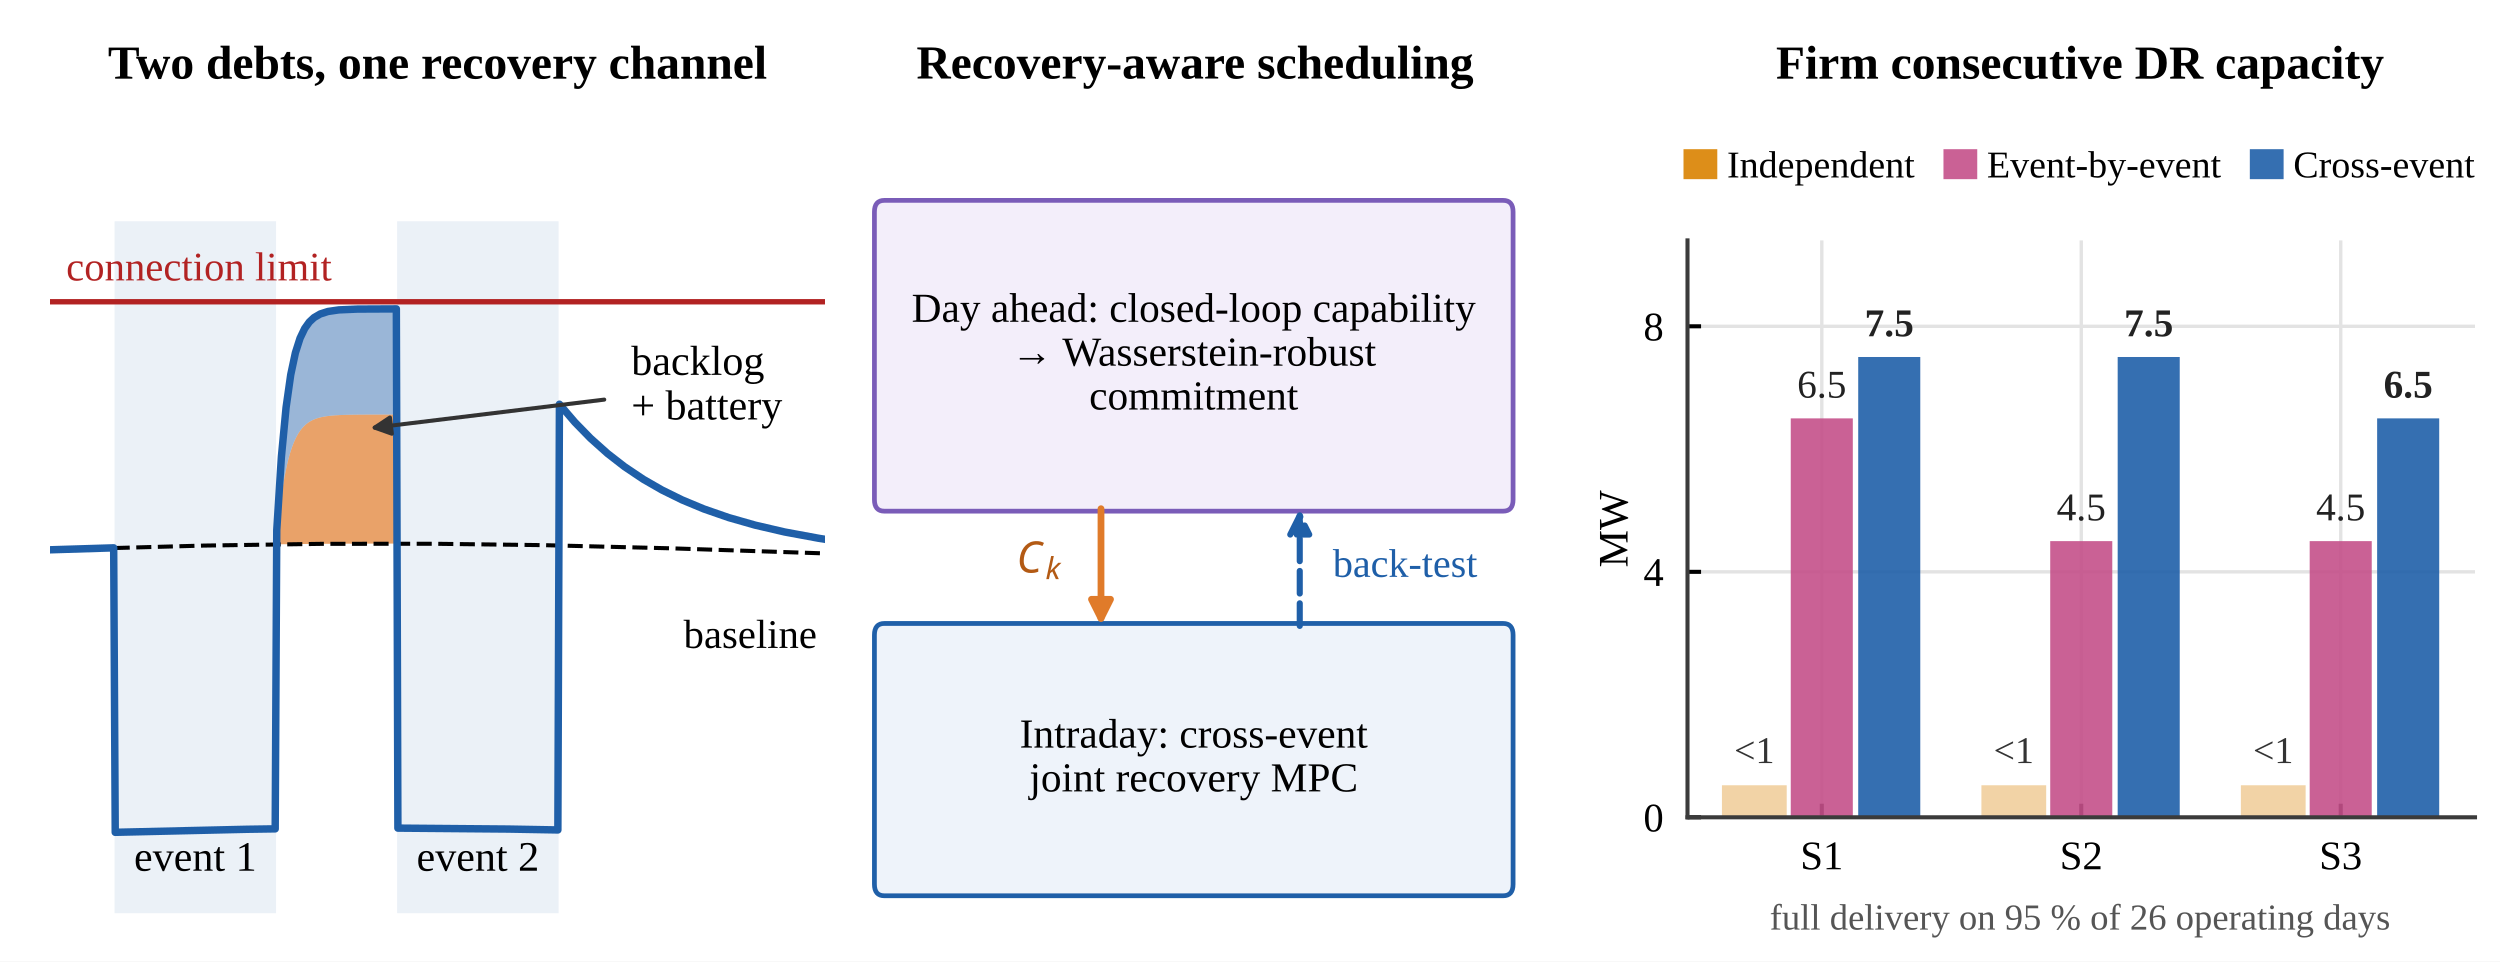
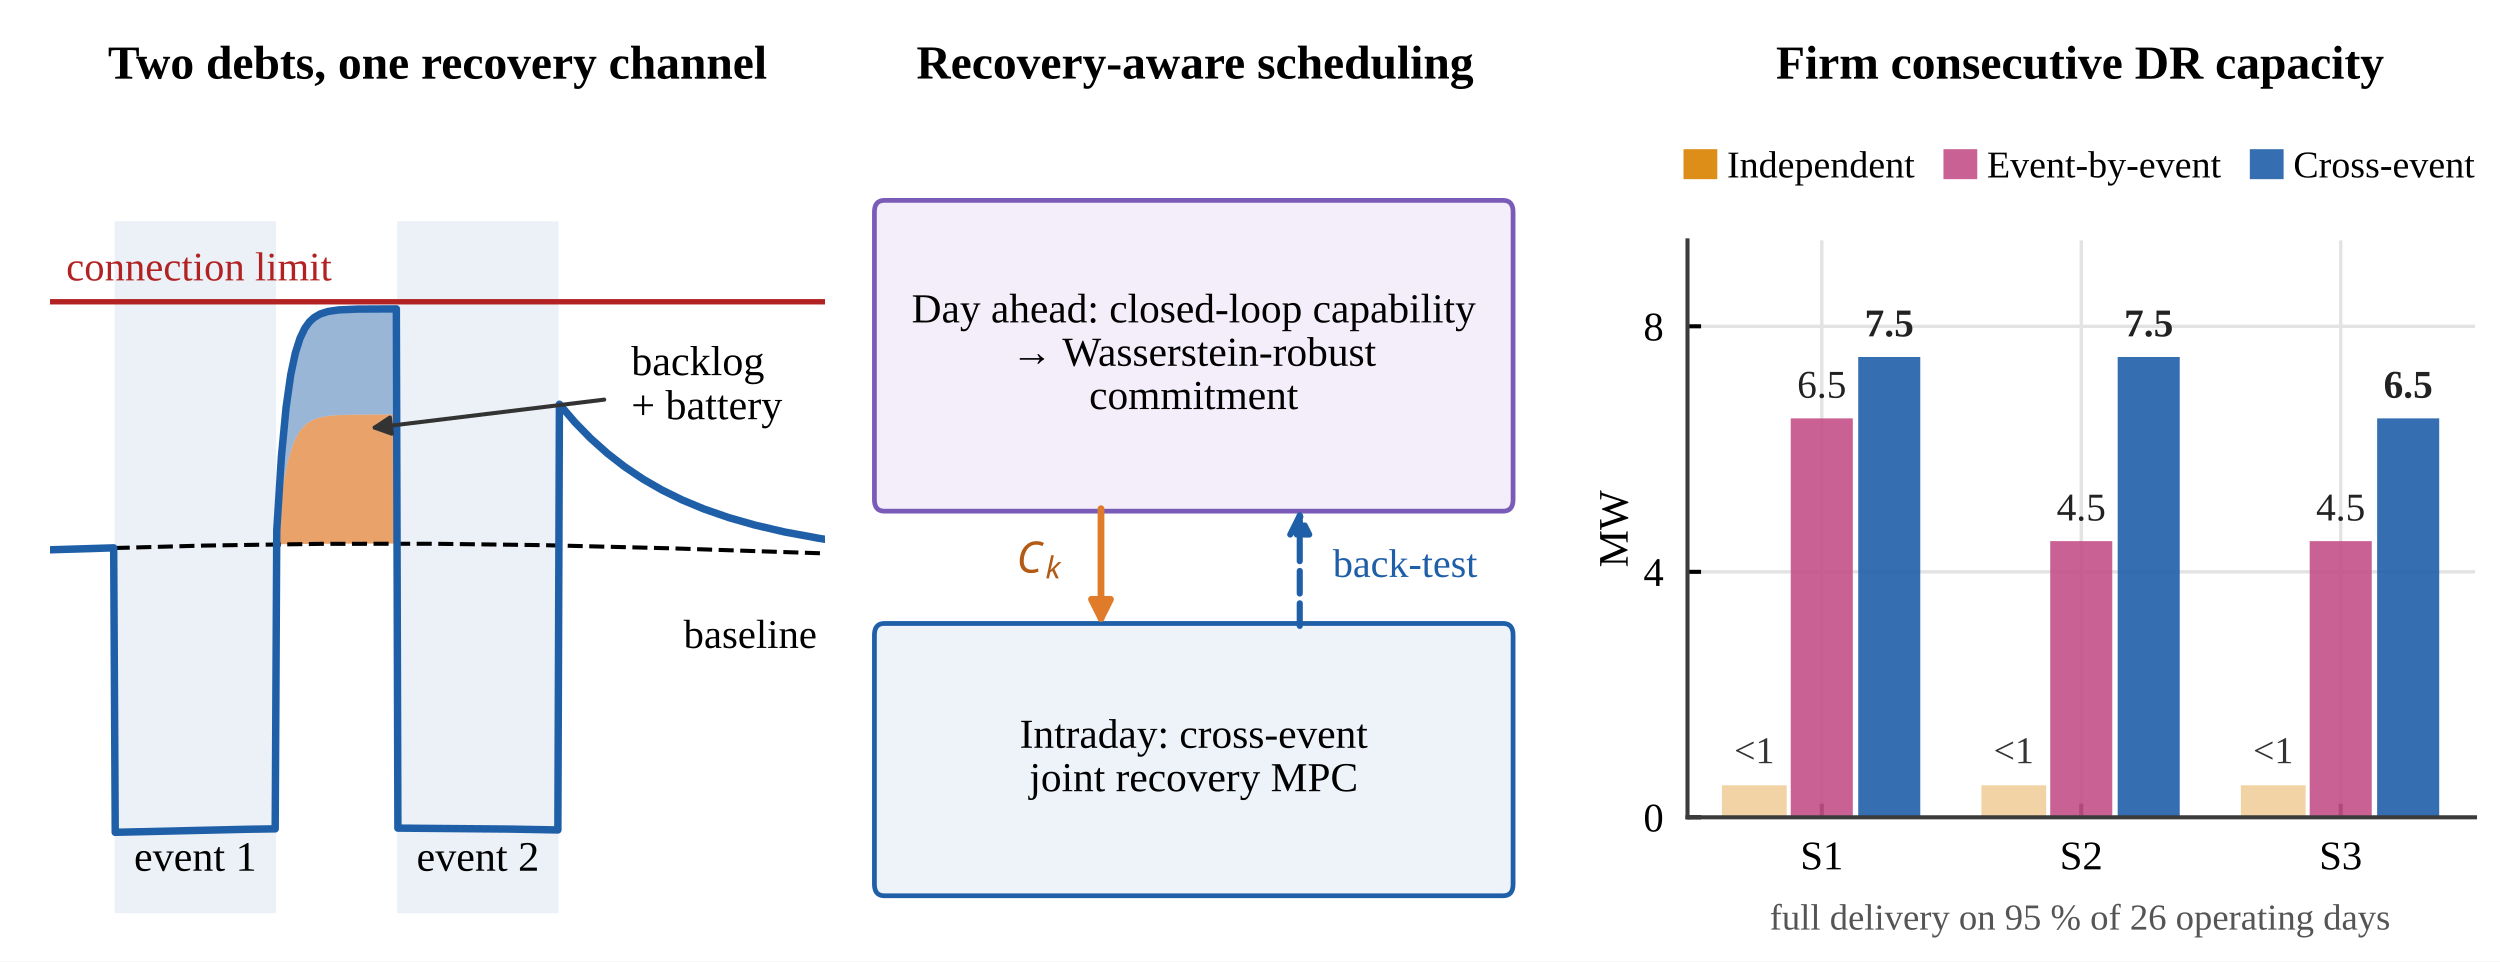
<svg xmlns="http://www.w3.org/2000/svg" xmlns:xlink="http://www.w3.org/1999/xlink" width="368.504pt" height="141.732pt" viewBox="0 0 368.504 141.732" version="1.1">
  <defs>
    <style type="text/css">*{stroke-linejoin: round; stroke-linecap: butt}</style>
  </defs>
  <g id="figure_1">
    <g id="patch_1">
      <path d="M 0 141.732  L 368.504 141.732  L 368.504 0  L 0 0  z " style="fill: #ffffff" />
    </g>
    <g id="axes_1">
      <g id="patch_2">
-         <path d="M 16.89 134.646  L 40.689 134.646  L 40.689 32.598  L 16.89 32.598  z " clip-path="url(#pf36f53b0e9)" style="fill: #1f5fa8; opacity: 0.09" />
+         <path d="M 16.89 134.646  L 16.89 32.598  L 40.689 32.598  L 40.689 134.646  z " clip-path="url(#p6682712071)" style="fill: #1f5fa8; opacity: 0.09" />
      </g>
      <g id="patch_3">
-         <path d="M 58.538 134.646  L 82.338 134.646  L 82.338 32.598  L 58.538 32.598  z " clip-path="url(#pf36f53b0e9)" style="fill: #1f5fa8; opacity: 0.09" />
-       </g>
-       <g id="FillBetweenPolyCollection_1">
+         <path d="M 58.538 134.646  L 58.538 32.598  L 82.338 32.598  L 82.338 134.646  z " clip-path="url(#p6682712071)" style="fill: #1f5fa8; opacity: 0.09" />
+       </g>
+       <g id="PolyCollection_1">
        <defs>
-           <path id="m7ca946baec" d="M 40.794 -62.642  L 40.794 -61.499  L 41.023 -61.502  L 41.252 -61.505  L 41.481 -61.508  L 41.71 -61.511  L 41.939 -61.514  L 42.167 -61.516  L 42.396 -61.519  L 42.625 -61.522  L 42.854 -61.525  L 43.083 -61.527  L 43.312 -61.53  L 43.541 -61.532  L 43.77 -61.535  L 43.999 -61.537  L 44.228 -61.54  L 44.457 -61.542  L 44.686 -61.544  L 44.915 -61.547  L 45.144 -61.549  L 45.373 -61.551  L 45.601 -61.553  L 45.83 -61.555  L 46.059 -61.557  L 46.288 -61.559  L 46.517 -61.561  L 46.746 -61.563  L 46.975 -61.565  L 47.204 -61.567  L 47.433 -61.569  L 47.662 -61.571  L 47.891 -61.572  L 48.12 -61.574  L 48.349 -61.576  L 48.578 -61.577  L 48.806 -61.579  L 49.035 -61.58  L 49.264 -61.582  L 49.493 -61.583  L 49.722 -61.585  L 49.951 -61.586  L 50.18 -61.587  L 50.409 -61.588  L 50.638 -61.59  L 50.867 -61.591  L 51.096 -61.592  L 51.325 -61.593  L 51.554 -61.594  L 51.783 -61.595  L 52.011 -61.596  L 52.24 -61.597  L 52.469 -61.598  L 52.698 -61.598  L 52.927 -61.599  L 53.156 -61.6  L 53.385 -61.6  L 53.614 -61.601  L 53.843 -61.602  L 54.072 -61.602  L 54.301 -61.603  L 54.53 -61.603  L 54.759 -61.603  L 54.988 -61.604  L 55.217 -61.604  L 55.445 -61.604  L 55.674 -61.605  L 55.903 -61.605  L 56.132 -61.605  L 56.361 -61.605  L 56.59 -61.605  L 56.819 -61.605  L 57.048 -61.605  L 57.277 -61.605  L 57.506 -61.605  L 57.735 -61.604  L 57.964 -61.604  L 58.193 -61.604  L 58.422 -61.604  L 58.422 -80.633  L 58.422 -80.633  L 58.193 -80.633  L 57.964 -80.633  L 57.735 -80.633  L 57.506 -80.633  L 57.277 -80.633  L 57.048 -80.633  L 56.819 -80.633  L 56.59 -80.632  L 56.361 -80.632  L 56.132 -80.632  L 55.903 -80.631  L 55.674 -80.631  L 55.445 -80.631  L 55.217 -80.63  L 54.988 -80.629  L 54.759 -80.628  L 54.53 -80.628  L 54.301 -80.627  L 54.072 -80.625  L 53.843 -80.624  L 53.614 -80.623  L 53.385 -80.621  L 53.156 -80.619  L 52.927 -80.617  L 52.698 -80.615  L 52.469 -80.612  L 52.24 -80.609  L 52.011 -80.606  L 51.783 -80.602  L 51.554 -80.597  L 51.325 -80.592  L 51.096 -80.586  L 50.867 -80.58  L 50.638 -80.572  L 50.409 -80.564  L 50.18 -80.554  L 49.951 -80.544  L 49.722 -80.531  L 49.493 -80.517  L 49.264 -80.501  L 49.035 -80.483  L 48.806 -80.462  L 48.578 -80.438  L 48.349 -80.411  L 48.12 -80.379  L 47.891 -80.344  L 47.662 -80.303  L 47.433 -80.257  L 47.204 -80.204  L 46.975 -80.144  L 46.746 -80.075  L 46.517 -79.996  L 46.288 -79.906  L 46.059 -79.803  L 45.83 -79.686  L 45.601 -79.551  L 45.373 -79.398  L 45.144 -79.222  L 44.915 -79.021  L 44.686 -78.791  L 44.457 -78.528  L 44.228 -78.227  L 43.999 -77.883  L 43.77 -77.49  L 43.541 -77.039  L 43.312 -76.524  L 43.083 -75.935  L 42.854 -75.262  L 42.625 -74.491  L 42.396 -73.609  L 42.167 -72.599  L 41.939 -71.445  L 41.71 -70.124  L 41.481 -68.613  L 41.252 -66.884  L 41.023 -64.905  L 40.794 -62.642  z " />
+           <path id="m3635ae1f52" d="M 40.794 -62.642  L 40.794 -61.499  L 41.023 -61.502  L 41.252 -61.505  L 41.481 -61.508  L 41.71 -61.511  L 41.939 -61.514  L 42.167 -61.516  L 42.396 -61.519  L 42.625 -61.522  L 42.854 -61.525  L 43.083 -61.527  L 43.312 -61.53  L 43.541 -61.532  L 43.77 -61.535  L 43.999 -61.537  L 44.228 -61.54  L 44.457 -61.542  L 44.686 -61.544  L 44.915 -61.547  L 45.144 -61.549  L 45.373 -61.551  L 45.601 -61.553  L 45.83 -61.555  L 46.059 -61.557  L 46.288 -61.559  L 46.517 -61.561  L 46.746 -61.563  L 46.975 -61.565  L 47.204 -61.567  L 47.433 -61.569  L 47.662 -61.571  L 47.891 -61.572  L 48.12 -61.574  L 48.349 -61.576  L 48.578 -61.577  L 48.806 -61.579  L 49.035 -61.58  L 49.264 -61.582  L 49.493 -61.583  L 49.722 -61.585  L 49.951 -61.586  L 50.18 -61.587  L 50.409 -61.588  L 50.638 -61.59  L 50.867 -61.591  L 51.096 -61.592  L 51.325 -61.593  L 51.554 -61.594  L 51.783 -61.595  L 52.011 -61.596  L 52.24 -61.597  L 52.469 -61.598  L 52.698 -61.598  L 52.927 -61.599  L 53.156 -61.6  L 53.385 -61.6  L 53.614 -61.601  L 53.843 -61.602  L 54.072 -61.602  L 54.301 -61.603  L 54.53 -61.603  L 54.759 -61.603  L 54.988 -61.604  L 55.217 -61.604  L 55.445 -61.604  L 55.674 -61.605  L 55.903 -61.605  L 56.132 -61.605  L 56.361 -61.605  L 56.59 -61.605  L 56.819 -61.605  L 57.048 -61.605  L 57.277 -61.605  L 57.506 -61.605  L 57.735 -61.604  L 57.964 -61.604  L 58.193 -61.604  L 58.422 -61.604  L 58.422 -80.633  L 58.422 -80.633  L 58.193 -80.633  L 57.964 -80.633  L 57.735 -80.633  L 57.506 -80.633  L 57.277 -80.633  L 57.048 -80.633  L 56.819 -80.633  L 56.59 -80.632  L 56.361 -80.632  L 56.132 -80.632  L 55.903 -80.631  L 55.674 -80.631  L 55.445 -80.631  L 55.217 -80.63  L 54.988 -80.629  L 54.759 -80.628  L 54.53 -80.628  L 54.301 -80.627  L 54.072 -80.625  L 53.843 -80.624  L 53.614 -80.623  L 53.385 -80.621  L 53.156 -80.619  L 52.927 -80.617  L 52.698 -80.615  L 52.469 -80.612  L 52.24 -80.609  L 52.011 -80.606  L 51.783 -80.602  L 51.554 -80.597  L 51.325 -80.592  L 51.096 -80.586  L 50.867 -80.58  L 50.638 -80.572  L 50.409 -80.564  L 50.18 -80.554  L 49.951 -80.544  L 49.722 -80.531  L 49.493 -80.517  L 49.264 -80.501  L 49.035 -80.483  L 48.806 -80.462  L 48.578 -80.438  L 48.349 -80.411  L 48.12 -80.379  L 47.891 -80.344  L 47.662 -80.303  L 47.433 -80.257  L 47.204 -80.204  L 46.975 -80.144  L 46.746 -80.075  L 46.517 -79.996  L 46.288 -79.906  L 46.059 -79.803  L 45.83 -79.686  L 45.601 -79.551  L 45.373 -79.398  L 45.144 -79.222  L 44.915 -79.021  L 44.686 -78.791  L 44.457 -78.528  L 44.228 -78.227  L 43.999 -77.883  L 43.77 -77.49  L 43.541 -77.039  L 43.312 -76.524  L 43.083 -75.935  L 42.854 -75.262  L 42.625 -74.491  L 42.396 -73.609  L 42.167 -72.599  L 41.939 -71.445  L 41.71 -70.124  L 41.481 -68.613  L 41.252 -66.884  L 41.023 -64.905  L 40.794 -62.642  z " />
        </defs>
-         <g clip-path="url(#pf36f53b0e9)">
-           <use xlink:href="#m7ca946baec" x="0" y="141.732" style="fill: #e07b2a; fill-opacity: 0.7" />
-         </g>
-       </g>
-       <g id="FillBetweenPolyCollection_2">
+         <g clip-path="url(#p6682712071)">
+           <use xlink:href="#m3635ae1f52" x="0" y="141.732" style="fill: #e07b2a; fill-opacity: 0.7" />
+         </g>
+       </g>
+       <g id="PolyCollection_2">
        <defs>
-           <path id="m74fd4c596d" d="M 40.794 -63.576  L 40.794 -62.642  L 41.023 -64.905  L 41.252 -66.884  L 41.481 -68.613  L 41.71 -70.124  L 41.939 -71.445  L 42.167 -72.599  L 42.396 -73.609  L 42.625 -74.491  L 42.854 -75.262  L 43.083 -75.935  L 43.312 -76.524  L 43.541 -77.039  L 43.77 -77.49  L 43.999 -77.883  L 44.228 -78.227  L 44.457 -78.528  L 44.686 -78.791  L 44.915 -79.021  L 45.144 -79.222  L 45.373 -79.398  L 45.601 -79.551  L 45.83 -79.686  L 46.059 -79.803  L 46.288 -79.906  L 46.517 -79.996  L 46.746 -80.075  L 46.975 -80.144  L 47.204 -80.204  L 47.433 -80.257  L 47.662 -80.303  L 47.891 -80.344  L 48.12 -80.379  L 48.349 -80.411  L 48.578 -80.438  L 48.806 -80.462  L 49.035 -80.483  L 49.264 -80.501  L 49.493 -80.517  L 49.722 -80.531  L 49.951 -80.544  L 50.18 -80.554  L 50.409 -80.564  L 50.638 -80.572  L 50.867 -80.58  L 51.096 -80.586  L 51.325 -80.592  L 51.554 -80.597  L 51.783 -80.602  L 52.011 -80.606  L 52.24 -80.609  L 52.469 -80.612  L 52.698 -80.615  L 52.927 -80.617  L 53.156 -80.619  L 53.385 -80.621  L 53.614 -80.623  L 53.843 -80.624  L 54.072 -80.625  L 54.301 -80.627  L 54.53 -80.628  L 54.759 -80.628  L 54.988 -80.629  L 55.217 -80.63  L 55.445 -80.631  L 55.674 -80.631  L 55.903 -80.631  L 56.132 -80.632  L 56.361 -80.632  L 56.59 -80.632  L 56.819 -80.633  L 57.048 -80.633  L 57.277 -80.633  L 57.506 -80.633  L 57.735 -80.633  L 57.964 -80.633  L 58.193 -80.633  L 58.422 -80.633  L 58.422 -96.202  L 58.422 -96.202  L 58.193 -96.202  L 57.964 -96.202  L 57.735 -96.202  L 57.506 -96.201  L 57.277 -96.201  L 57.048 -96.201  L 56.819 -96.201  L 56.59 -96.2  L 56.361 -96.2  L 56.132 -96.199  L 55.903 -96.199  L 55.674 -96.198  L 55.445 -96.197  L 55.217 -96.196  L 54.988 -96.196  L 54.759 -96.194  L 54.53 -96.193  L 54.301 -96.192  L 54.072 -96.19  L 53.843 -96.188  L 53.614 -96.186  L 53.385 -96.183  L 53.156 -96.181  L 52.927 -96.177  L 52.698 -96.174  L 52.469 -96.169  L 52.24 -96.164  L 52.011 -96.159  L 51.783 -96.153  L 51.554 -96.145  L 51.325 -96.137  L 51.096 -96.127  L 50.867 -96.116  L 50.638 -96.104  L 50.409 -96.089  L 50.18 -96.073  L 49.951 -96.054  L 49.722 -96.033  L 49.493 -96.008  L 49.264 -95.98  L 49.035 -95.948  L 48.806 -95.911  L 48.578 -95.869  L 48.349 -95.821  L 48.12 -95.766  L 47.891 -95.703  L 47.662 -95.63  L 47.433 -95.548  L 47.204 -95.453  L 46.975 -95.345  L 46.746 -95.221  L 46.517 -95.08  L 46.288 -94.917  L 46.059 -94.732  L 45.83 -94.52  L 45.601 -94.277  L 45.373 -93.999  L 45.144 -93.681  L 44.915 -93.318  L 44.686 -92.901  L 44.457 -92.425  L 44.228 -91.88  L 43.999 -91.257  L 43.77 -90.543  L 43.541 -89.727  L 43.312 -88.793  L 43.083 -87.724  L 42.854 -86.501  L 42.625 -85.101  L 42.396 -83.5  L 42.167 -81.667  L 41.939 -79.571  L 41.71 -77.171  L 41.481 -74.426  L 41.252 -71.284  L 41.023 -67.69  L 40.794 -63.576  z " />
+           <path id="mf285ba11b3" d="M 40.794 -63.576  L 40.794 -62.642  L 41.023 -64.905  L 41.252 -66.884  L 41.481 -68.613  L 41.71 -70.124  L 41.939 -71.445  L 42.167 -72.599  L 42.396 -73.609  L 42.625 -74.491  L 42.854 -75.262  L 43.083 -75.935  L 43.312 -76.524  L 43.541 -77.039  L 43.77 -77.49  L 43.999 -77.883  L 44.228 -78.227  L 44.457 -78.528  L 44.686 -78.791  L 44.915 -79.021  L 45.144 -79.222  L 45.373 -79.398  L 45.601 -79.551  L 45.83 -79.686  L 46.059 -79.803  L 46.288 -79.906  L 46.517 -79.996  L 46.746 -80.075  L 46.975 -80.144  L 47.204 -80.204  L 47.433 -80.257  L 47.662 -80.303  L 47.891 -80.344  L 48.12 -80.379  L 48.349 -80.411  L 48.578 -80.438  L 48.806 -80.462  L 49.035 -80.483  L 49.264 -80.501  L 49.493 -80.517  L 49.722 -80.531  L 49.951 -80.544  L 50.18 -80.554  L 50.409 -80.564  L 50.638 -80.572  L 50.867 -80.58  L 51.096 -80.586  L 51.325 -80.592  L 51.554 -80.597  L 51.783 -80.602  L 52.011 -80.606  L 52.24 -80.609  L 52.469 -80.612  L 52.698 -80.615  L 52.927 -80.617  L 53.156 -80.619  L 53.385 -80.621  L 53.614 -80.623  L 53.843 -80.624  L 54.072 -80.625  L 54.301 -80.627  L 54.53 -80.628  L 54.759 -80.628  L 54.988 -80.629  L 55.217 -80.63  L 55.445 -80.631  L 55.674 -80.631  L 55.903 -80.631  L 56.132 -80.632  L 56.361 -80.632  L 56.59 -80.632  L 56.819 -80.633  L 57.048 -80.633  L 57.277 -80.633  L 57.506 -80.633  L 57.735 -80.633  L 57.964 -80.633  L 58.193 -80.633  L 58.422 -80.633  L 58.422 -96.202  L 58.422 -96.202  L 58.193 -96.202  L 57.964 -96.202  L 57.735 -96.202  L 57.506 -96.201  L 57.277 -96.201  L 57.048 -96.201  L 56.819 -96.201  L 56.59 -96.2  L 56.361 -96.2  L 56.132 -96.199  L 55.903 -96.199  L 55.674 -96.198  L 55.445 -96.197  L 55.217 -96.196  L 54.988 -96.196  L 54.759 -96.194  L 54.53 -96.193  L 54.301 -96.192  L 54.072 -96.19  L 53.843 -96.188  L 53.614 -96.186  L 53.385 -96.183  L 53.156 -96.181  L 52.927 -96.177  L 52.698 -96.174  L 52.469 -96.169  L 52.24 -96.164  L 52.011 -96.159  L 51.783 -96.153  L 51.554 -96.145  L 51.325 -96.137  L 51.096 -96.127  L 50.867 -96.116  L 50.638 -96.104  L 50.409 -96.089  L 50.18 -96.073  L 49.951 -96.054  L 49.722 -96.033  L 49.493 -96.008  L 49.264 -95.98  L 49.035 -95.948  L 48.806 -95.911  L 48.578 -95.869  L 48.349 -95.821  L 48.12 -95.766  L 47.891 -95.703  L 47.662 -95.63  L 47.433 -95.548  L 47.204 -95.453  L 46.975 -95.345  L 46.746 -95.221  L 46.517 -95.08  L 46.288 -94.917  L 46.059 -94.732  L 45.83 -94.52  L 45.601 -94.277  L 45.373 -93.999  L 45.144 -93.681  L 44.915 -93.318  L 44.686 -92.901  L 44.457 -92.425  L 44.228 -91.88  L 43.999 -91.257  L 43.77 -90.543  L 43.541 -89.727  L 43.312 -88.793  L 43.083 -87.724  L 42.854 -86.501  L 42.625 -85.101  L 42.396 -83.5  L 42.167 -81.667  L 41.939 -79.571  L 41.71 -77.171  L 41.481 -74.426  L 41.252 -71.284  L 41.023 -67.69  L 40.794 -63.576  z " />
        </defs>
-         <g clip-path="url(#pf36f53b0e9)">
-           <use xlink:href="#m74fd4c596d" x="0" y="141.732" style="fill: #1f5fa8; fill-opacity: 0.45" />
+         <g clip-path="url(#p6682712071)">
+           <use xlink:href="#mf285ba11b3" x="0" y="141.732" style="fill: #1f5fa8; fill-opacity: 0.45" />
        </g>
      </g>
      <g id="line2d_1">
-         <path d="M 7.37 81.042  L 30.034 80.419  L 47.433 80.163  L 63.687 80.148  L 80.17 80.357  L 98.942 80.824  L 121.606 81.574  L 121.606 81.574  " clip-path="url(#pf36f53b0e9)" style="fill: none; stroke-dasharray: 2.22,0.96; stroke-dashoffset: 0; stroke: #000000; stroke-width: 0.6" />
+         <path d="M 7.37 81.042  L 30.034 80.419  L 47.433 80.163  L 63.687 80.148  L 80.17 80.357  L 98.942 80.824  L 121.606 81.574  L 121.606 81.574  " clip-path="url(#p6682712071)" style="fill: none; stroke-dasharray: 2.22,0.96; stroke-dashoffset: 0; stroke: #000000; stroke-width: 0.6" />
      </g>
      <g id="line2d_2">
-         <path d="M 7.37 44.481  L 121.606 44.481  " clip-path="url(#pf36f53b0e9)" style="fill: none; stroke: #b22222; stroke-width: 0.8; stroke-linecap: square" />
+         <path d="M 7.37 44.481  L 121.606 44.481  " clip-path="url(#p6682712071)" style="fill: none; stroke: #b22222; stroke-width: 0.8; stroke-linecap: square" />
      </g>
      <g id="line2d_3">
-         <path d="M 7.37 81.042  L 16.756 80.753  L 16.985 122.684  L 36.444 122.235  L 40.565 122.173  L 40.794 78.156  L 41.481 67.306  L 42.167 60.065  L 42.854 55.231  L 43.541 52.005  L 44.228 49.852  L 44.915 48.415  L 45.601 47.455  L 46.288 46.815  L 47.204 46.279  L 48.349 45.912  L 49.951 45.678  L 52.698 45.559  L 58.422 45.53  L 58.65 122.066  L 74.905 122.204  L 82.23 122.335  L 82.459 59.583  L 84.749 62.255  L 87.038 64.6  L 89.556 66.851  L 92.074 68.804  L 94.821 70.644  L 97.569 72.224  L 100.545 73.688  L 103.75 75.022  L 107.413 76.294  L 111.304 77.405  L 115.654 78.415  L 120.691 79.346  L 121.606 79.493  L 121.606 79.493  " clip-path="url(#pf36f53b0e9)" style="fill: none; stroke: #1f5fa8; stroke-width: 1.1; stroke-linecap: square" />
+         <path d="M 7.37 81.042  L 16.756 80.753  L 16.985 122.684  L 36.444 122.235  L 40.565 122.173  L 40.794 78.156  L 41.481 67.306  L 42.167 60.065  L 42.854 55.231  L 43.541 52.005  L 44.228 49.852  L 44.915 48.415  L 45.601 47.455  L 46.288 46.815  L 47.204 46.279  L 48.349 45.912  L 49.951 45.678  L 52.698 45.559  L 58.422 45.53  L 58.65 122.066  L 74.905 122.204  L 82.23 122.335  L 82.459 59.583  L 84.749 62.255  L 87.038 64.6  L 89.556 66.851  L 92.074 68.804  L 94.821 70.644  L 97.569 72.224  L 100.545 73.688  L 103.75 75.022  L 107.413 76.294  L 111.304 77.405  L 115.654 78.415  L 120.691 79.346  L 121.606 79.493  L 121.606 79.493  " clip-path="url(#p6682712071)" style="fill: none; stroke: #1f5fa8; stroke-width: 1.1; stroke-linecap: square" />
      </g>
      <g id="text_1">
-         <text style="font-size: 6.2px; font-family: 'Liberation Serif', 'Times New Roman', 'DejaVu Serif', serif; text-anchor: middle" x="28.789" y="128.355" transform="rotate(-0 28.78937 128.3551)">event 1</text>
+         <text style="font: 6.2px 'Liberation Serif', 'Times New Roman', 'DejaVu Serif', serif; text-anchor: middle" x="28.789" y="128.355" transform="rotate(-0 28.78937 128.3551)">event 1</text>
      </g>
      <g id="text_2">
-         <text style="font-size: 6.2px; font-family: 'Liberation Serif', 'Times New Roman', 'DejaVu Serif', serif; text-anchor: middle" x="70.438" y="128.355" transform="rotate(-0 70.43799 128.3551)">event 2</text>
+         <text style="font: 6.2px 'Liberation Serif', 'Times New Roman', 'DejaVu Serif', serif; text-anchor: middle" x="70.438" y="128.355" transform="rotate(-0 70.43799 128.3551)">event 2</text>
      </g>
      <g id="text_3">
-         <text style="font-size: 6px; font-family: 'Liberation Serif', 'Times New Roman', 'DejaVu Serif', serif; text-anchor: start; fill: #b22222" x="9.75" y="41.335" transform="rotate(-0 9.75 41.33535)">connection limit</text>
+         <text style="fill: #b22222; font: 6px 'Liberation Serif', 'Times New Roman', 'DejaVu Serif', serif; text-anchor: start" x="9.75" y="41.335" transform="rotate(-0 9.75 41.33535)">connection limit</text>
      </g>
      <g id="text_4">
-         <text style="font-size: 6px; font-family: 'Liberation Serif', 'Times New Roman', 'DejaVu Serif', serif; text-anchor: end" x="120.416" y="95.504" transform="rotate(-0 120.4163 95.50426)">baseline</text>
+         <text style="font: 6px 'Liberation Serif', 'Times New Roman', 'DejaVu Serif', serif; text-anchor: end" x="120.416" y="95.504" transform="rotate(-0 120.4163 95.50426)">baseline</text>
      </g>
      <g id="patch_4">
        <path d="M 89.064 58.905  Q 71.817 61.008 55.236 63.03  " style="fill: none; stroke: #333333; stroke-width: 0.6; stroke-linecap: round" />
-         <path d="M 57.763 63.93  L 55.236 63.03  L 57.473 61.548  z " style="fill: #333333; stroke: #333333; stroke-width: 0.6; stroke-linecap: round" />
+         <path d="M 57.763 63.93  L 55.236 63.03  L 57.473 61.548  L 57.763 63.93  z " style="fill: #333333; stroke: #333333; stroke-width: 0.6; stroke-linecap: round" />
      </g>
      <g id="text_5">
-         <text style="font-size: 6.2px; font-family: 'Liberation Serif', 'Times New Roman', 'DejaVu Serif', serif" transform="translate(93.04724 55.25902)">backlog</text>
-         <text style="font-size: 6.2px; font-family: 'Liberation Serif', 'Times New Roman', 'DejaVu Serif', serif" transform="translate(93.04724 61.82872)">+ battery</text>
+         <text style="font: 6.2px 'Liberation Serif', 'Times New Roman', 'DejaVu Serif', serif" transform="translate(93.04724 55.29374)">backlog</text>
+         <text style="font: 6.2px 'Liberation Serif', 'Times New Roman', 'DejaVu Serif', serif" transform="translate(93.04724 61.79425)">+ battery</text>
      </g>
    </g>
    <g id="axes_2">
      <g id="patch_5">
-         <path d="M 130.356 75.345  L 221.565 75.345  Q 223.03 75.345 223.03 73.644  L 223.03 31.238  Q 223.03 29.537 221.565 29.537  L 130.356 29.537  Q 128.892 29.537 128.892 31.238  L 128.892 73.644  Q 128.892 75.345 130.356 75.345  z " clip-path="url(#p2e15e9e0e3)" style="fill: #f3eefa; stroke: #7a5cb8; stroke-width: 0.7; stroke-linejoin: miter" />
+         <path d="M 130.356 75.345  L 221.565 75.345  Q 223.03 75.345 223.03 73.644  L 223.03 31.238  Q 223.03 29.537 221.565 29.537  L 130.356 29.537  Q 128.892 29.537 128.892 31.238  L 128.892 73.644  Q 128.892 75.345 130.356 75.345  z " clip-path="url(#p847957c549)" style="fill: #f3eefa; stroke: #7a5cb8; stroke-width: 0.7; stroke-linejoin: miter" />
      </g>
      <g id="patch_6">
-         <path d="M 130.356 132.038  L 221.565 132.038  Q 223.03 132.038 223.03 130.337  L 223.03 93.6  Q 223.03 91.899 221.565 91.899  L 130.356 91.899  Q 128.892 91.899 128.892 93.6  L 128.892 130.337  Q 128.892 132.038 130.356 132.038  z " clip-path="url(#p2e15e9e0e3)" style="fill: #eef3fa; stroke: #1f5fa8; stroke-width: 0.7; stroke-linejoin: miter" />
+         <path d="M 130.356 132.038  L 221.565 132.038  Q 223.03 132.038 223.03 130.337  L 223.03 93.6  Q 223.03 91.899 221.565 91.899  L 130.356 91.899  Q 128.892 91.899 128.892 93.6  L 128.892 130.337  Q 128.892 132.038 130.356 132.038  z " clip-path="url(#p847957c549)" style="fill: #eef3fa; stroke: #1f5fa8; stroke-width: 0.7; stroke-linejoin: miter" />
      </g>
      <g id="patch_7">
-         <path d="M 162.289 74.987  Q 162.289 83.621 162.289 91.138  " clip-path="url(#p2e15e9e0e3)" style="fill: none; stroke: #e07b2a; stroke-linecap: round" />
-         <path d="M 163.689 88.338  L 162.289 91.138  L 160.889 88.338  z " clip-path="url(#p2e15e9e0e3)" style="fill: #e07b2a; stroke: #e07b2a; stroke-linecap: round" />
+         <path d="M 162.289 74.987  Q 162.289 83.621 162.289 91.138  " clip-path="url(#p847957c549)" style="fill: none; stroke: #e07b2a; stroke-linecap: round" />
+         <path d="M 163.689 88.338  L 162.289 91.138  L 160.889 88.338  L 163.689 88.338  z " clip-path="url(#p847957c549)" style="fill: #e07b2a; stroke: #e07b2a; stroke-linecap: round" />
      </g>
      <g id="patch_8">
-         <path d="M 191.585 92.257  Q 191.585 83.623 191.585 75.994  " clip-path="url(#p2e15e9e0e3)" style="fill: none; stroke-dasharray: 3.33,1.44; stroke-dashoffset: 0; stroke: #1f5fa8; stroke-width: 0.9; stroke-linecap: round" />
-         <path d="M 190.185 78.794  L 191.585 75.994  L 192.985 78.794  z " clip-path="url(#p2e15e9e0e3)" style="fill: #1f5fa8; stroke-dasharray: 3.33,1.44; stroke-dashoffset: 0; stroke: #1f5fa8; stroke-width: 0.9; stroke-linecap: round" />
+         <path d="M 191.585 92.257  Q 191.585 83.623 191.585 75.994  " clip-path="url(#p847957c549)" style="fill: none; stroke-dasharray: 3.33,1.44; stroke-dashoffset: 0; stroke: #1f5fa8; stroke-width: 0.9; stroke-linecap: round" />
+         <path d="M 190.185 78.794  L 191.585 75.994  L 192.985 78.794  L 190.185 78.794  z " clip-path="url(#p847957c549)" style="fill: #1f5fa8; stroke-dasharray: 3.33,1.44; stroke-dashoffset: 0; stroke: #1f5fa8; stroke-width: 0.9; stroke-linecap: round" />
      </g>
      <g id="text_6">
-         <text style="font-size: 6.1px; font-family: 'Liberation Serif', 'Times New Roman', 'DejaVu Serif', serif" transform="translate(134.3763 47.43704)">Day ahead: closed-loop capability</text>
-         <text style="font-size: 6.1px; font-family: 'Liberation Serif', 'Times New Roman', 'DejaVu Serif', serif" transform="translate(149.0696 53.90078)">→ Wasserstein-robust</text>
-         <text style="font-size: 6.1px; font-family: 'Liberation Serif', 'Times New Roman', 'DejaVu Serif', serif" transform="translate(160.5438 60.36118)">commitment</text>
+         <text style="font: 6.1px 'Liberation Serif', 'Times New Roman', 'DejaVu Serif', serif" transform="translate(134.3763 47.52072)">Day ahead: closed-loop capability</text>
+         <text style="font: 6.1px 'Liberation Serif', 'Times New Roman', 'DejaVu Serif', serif" transform="translate(149.0677 53.91638)">→ Wasserstein-robust</text>
+         <text style="font: 6.1px 'Liberation Serif', 'Times New Roman', 'DejaVu Serif', serif" transform="translate(160.5438 60.29489)">commitment</text>
      </g>
      <g id="text_7">
-         <text style="font-size: 6.1px; font-family: 'Liberation Serif', 'Times New Roman', 'DejaVu Serif', serif" transform="translate(150.3001 110.1965)">Intraday: cross-event</text>
-         <text style="font-size: 6.1px; font-family: 'Liberation Serif', 'Times New Roman', 'DejaVu Serif', serif" transform="translate(151.7331 116.6569)">joint recovery MPC</text>
+         <text style="font: 6.1px 'Liberation Serif', 'Times New Roman', 'DejaVu Serif', serif" transform="translate(150.3001 110.229)">Intraday: cross-event</text>
+         <text style="font: 6.1px 'Liberation Serif', 'Times New Roman', 'DejaVu Serif', serif" transform="translate(151.7331 116.6246)">joint recovery MPC</text>
      </g>
      <g id="text_8">
-         <g style="fill: #b35a14" transform="translate(149.8379 85.15017)">
+         <g style="fill: #b35a14" transform="translate(149.8379 85.16105)">
          <text>
-             <tspan x="0" y="-0.75" style="font-style: italic; font-size: 6.4px; font-family: 'STIXGeneral'; fill: #b35a14">C</tspan>
-             <tspan x="4.263" y="0.21" style="font-style: italic; font-size: 4.48px; font-family: 'STIXGeneral'; fill: #b35a14">k</tspan>
+             <tspan style="font: italic 6.4px 'STIXGeneral'" x="0" y="-0.75">C</tspan>
+             <tspan style="font: italic 4.48px 'STIXGeneral'" x="4.263" y="0.094">k</tspan>
          </text>
        </g>
      </g>
      <g id="text_9">
-         <text style="font-size: 5.9px; font-family: 'Liberation Serif', 'Times New Roman', 'DejaVu Serif', serif; text-anchor: start; fill: #1f5fa8" x="196.468" y="85.032" transform="rotate(-0 196.4679 85.0324)">back-test</text>
+         <text style="fill: #1f5fa8; font: 5.9px 'Liberation Serif', 'Times New Roman', 'DejaVu Serif', serif; text-anchor: start" x="196.468" y="85.041" transform="rotate(-0 196.4679 85.04081)">back-test</text>
      </g>
    </g>
    <g id="axes_3">
      <g id="patch_9">
        <path d="M 248.74 120.472  L 364.819 120.472  L 364.819 35.433  L 248.74 35.433  z " style="fill: #ffffff" />
      </g>
      <g id="matplotlib.axis_1">
        <g id="xtick_1">
          <g id="line2d_4">
-             <path d="M 268.534 120.472  L 268.534 35.433  " clip-path="url(#pd29bf5f958)" style="fill: none; stroke: #e3e3e3; stroke-width: 0.5; stroke-linecap: square" />
+             <path d="M 268.534 120.472  L 268.534 35.433  " clip-path="url(#pfa861e8316)" style="fill: none; stroke: #e3e3e3; stroke-width: 0.5; stroke-linecap: square" />
          </g>
          <g id="line2d_5">
            <defs>
-               <path id="m70ded2a725" d="M 0 0  L 0 -2  " style="stroke: #000000; stroke-width: 0.6" />
+               <path id="m4713408733" d="M 0 0  L 0 -2  " style="stroke: #000000; stroke-width: 0.6" />
            </defs>
            <g>
-               <use xlink:href="#m70ded2a725" x="268.534" y="120.472" style="stroke: #000000; stroke-width: 0.6" />
+               <use xlink:href="#m4713408733" x="268.534" y="120.472" style="stroke: #000000; stroke-width: 0.6" />
            </g>
          </g>
          <g id="text_10">
-             <text style="font-size: 6px; font-family: 'Liberation Serif', 'Times New Roman', 'DejaVu Serif', serif; text-anchor: middle" x="268.534" y="128.133" transform="rotate(-0 268.5343 128.1326)">S1</text>
+             <text style="font: 6px 'Liberation Serif', 'Times New Roman', 'DejaVu Serif', serif; text-anchor: middle" x="268.534" y="128.136" transform="rotate(-0 268.5343 128.1359)">S1</text>
          </g>
        </g>
        <g id="xtick_2">
          <g id="line2d_6">
-             <path d="M 306.78 120.472  L 306.78 35.433  " clip-path="url(#pd29bf5f958)" style="fill: none; stroke: #e3e3e3; stroke-width: 0.5; stroke-linecap: square" />
+             <path d="M 306.78 120.472  L 306.78 35.433  " clip-path="url(#pfa861e8316)" style="fill: none; stroke: #e3e3e3; stroke-width: 0.5; stroke-linecap: square" />
          </g>
          <g id="line2d_7">
            <g>
-               <use xlink:href="#m70ded2a725" x="306.78" y="120.472" style="stroke: #000000; stroke-width: 0.6" />
+               <use xlink:href="#m4713408733" x="306.78" y="120.472" style="stroke: #000000; stroke-width: 0.6" />
            </g>
          </g>
          <g id="text_11">
-             <text style="font-size: 6px; font-family: 'Liberation Serif', 'Times New Roman', 'DejaVu Serif', serif; text-anchor: middle" x="306.78" y="128.133" transform="rotate(-0 306.7795 128.1326)">S2</text>
+             <text style="font: 6px 'Liberation Serif', 'Times New Roman', 'DejaVu Serif', serif; text-anchor: middle" x="306.78" y="128.136" transform="rotate(-0 306.7795 128.1359)">S2</text>
          </g>
        </g>
        <g id="xtick_3">
          <g id="line2d_8">
-             <path d="M 345.025 120.472  L 345.025 35.433  " clip-path="url(#pd29bf5f958)" style="fill: none; stroke: #e3e3e3; stroke-width: 0.5; stroke-linecap: square" />
+             <path d="M 345.025 120.472  L 345.025 35.433  " clip-path="url(#pfa861e8316)" style="fill: none; stroke: #e3e3e3; stroke-width: 0.5; stroke-linecap: square" />
          </g>
          <g id="line2d_9">
            <g>
-               <use xlink:href="#m70ded2a725" x="345.025" y="120.472" style="stroke: #000000; stroke-width: 0.6" />
+               <use xlink:href="#m4713408733" x="345.025" y="120.472" style="stroke: #000000; stroke-width: 0.6" />
            </g>
          </g>
          <g id="text_12">
-             <text style="font-size: 6px; font-family: 'Liberation Serif', 'Times New Roman', 'DejaVu Serif', serif; text-anchor: middle" x="345.025" y="128.133" transform="rotate(-0 345.0247 128.1326)">S3</text>
+             <text style="font: 6px 'Liberation Serif', 'Times New Roman', 'DejaVu Serif', serif; text-anchor: middle" x="345.025" y="128.136" transform="rotate(-0 345.0247 128.1359)">S3</text>
          </g>
        </g>
      </g>
      <g id="matplotlib.axis_2">
        <g id="ytick_1">
          <g id="line2d_10">
-             <path d="M 248.74 120.472  L 364.819 120.472  " clip-path="url(#pd29bf5f958)" style="fill: none; stroke: #e3e3e3; stroke-width: 0.5; stroke-linecap: square" />
+             <path d="M 248.74 120.472  L 364.819 120.472  " clip-path="url(#pfa861e8316)" style="fill: none; stroke: #e3e3e3; stroke-width: 0.5; stroke-linecap: square" />
          </g>
          <g id="line2d_11">
            <defs>
-               <path id="mb7a5675df6" d="M 0 0  L 2 0  " style="stroke: #000000; stroke-width: 0.6" />
+               <path id="mef969b062a" d="M 0 0  L 2 0  " style="stroke: #000000; stroke-width: 0.6" />
            </defs>
            <g>
-               <use xlink:href="#mb7a5675df6" x="248.74" y="120.472" style="stroke: #000000; stroke-width: 0.6" />
+               <use xlink:href="#mef969b062a" x="248.74" y="120.472" style="stroke: #000000; stroke-width: 0.6" />
            </g>
          </g>
          <g id="text_13">
-             <text style="font-size: 6px; font-family: 'Liberation Serif', 'Times New Roman', 'DejaVu Serif', serif; text-anchor: end" x="245.24" y="122.553" transform="rotate(-0 245.2402 122.5525)">0</text>
+             <text style="font: 6px 'Liberation Serif', 'Times New Roman', 'DejaVu Serif', serif; text-anchor: end" x="245.24" y="122.554" transform="rotate(-0 245.2402 122.5542)">0</text>
          </g>
        </g>
        <g id="ytick_2">
          <g id="line2d_12">
-             <path d="M 248.74 84.285  L 364.819 84.285  " clip-path="url(#pd29bf5f958)" style="fill: none; stroke: #e3e3e3; stroke-width: 0.5; stroke-linecap: square" />
+             <path d="M 248.74 84.285  L 364.819 84.285  " clip-path="url(#pfa861e8316)" style="fill: none; stroke: #e3e3e3; stroke-width: 0.5; stroke-linecap: square" />
          </g>
          <g id="line2d_13">
            <g>
-               <use xlink:href="#mb7a5675df6" x="248.74" y="84.285" style="stroke: #000000; stroke-width: 0.6" />
+               <use xlink:href="#mef969b062a" x="248.74" y="84.285" style="stroke: #000000; stroke-width: 0.6" />
            </g>
          </g>
          <g id="text_14">
-             <text style="font-size: 6px; font-family: 'Liberation Serif', 'Times New Roman', 'DejaVu Serif', serif; text-anchor: end" x="245.24" y="86.366" transform="rotate(-0 245.2402 86.36555)">4</text>
+             <text style="font: 6px 'Liberation Serif', 'Times New Roman', 'DejaVu Serif', serif; text-anchor: end" x="245.24" y="86.367" transform="rotate(-0 245.2402 86.36719)">4</text>
          </g>
        </g>
        <g id="ytick_3">
          <g id="line2d_14">
-             <path d="M 248.74 48.099  L 364.819 48.099  " clip-path="url(#pd29bf5f958)" style="fill: none; stroke: #e3e3e3; stroke-width: 0.5; stroke-linecap: square" />
+             <path d="M 248.74 48.099  L 364.819 48.099  " clip-path="url(#pfa861e8316)" style="fill: none; stroke: #e3e3e3; stroke-width: 0.5; stroke-linecap: square" />
          </g>
          <g id="line2d_15">
            <g>
-               <use xlink:href="#mb7a5675df6" x="248.74" y="48.099" style="stroke: #000000; stroke-width: 0.6" />
+               <use xlink:href="#mef969b062a" x="248.74" y="48.099" style="stroke: #000000; stroke-width: 0.6" />
            </g>
          </g>
          <g id="text_15">
-             <text style="font-size: 6px; font-family: 'Liberation Serif', 'Times New Roman', 'DejaVu Serif', serif; text-anchor: end" x="245.24" y="50.179" transform="rotate(-0 245.2402 50.17859)">8</text>
+             <text style="font: 6px 'Liberation Serif', 'Times New Roman', 'DejaVu Serif', serif; text-anchor: end" x="245.24" y="50.18" transform="rotate(-0 245.2402 50.18023)">8</text>
          </g>
        </g>
        <g id="text_16">
-           <text style="font-size: 6.2px; font-family: 'Liberation Serif', 'Times New Roman', 'DejaVu Serif', serif; text-anchor: middle" x="239.902" y="77.953" transform="rotate(-90 239.9021 77.95276)">MW</text>
+           <text style="font: 6.2px 'Liberation Serif', 'Times New Roman', 'DejaVu Serif', serif; text-anchor: middle" x="239.92" y="77.953" transform="rotate(-90 239.9198 77.95276)">MW</text>
        </g>
      </g>
      <g id="patch_10">
-         <path d="M 254.016 120.472  L 263.165 120.472  L 263.165 115.949  L 254.016 115.949  z " clip-path="url(#pd29bf5f958)" style="fill: url(#hb8cf588015); opacity: 0.35; stroke: #d98200; stroke-width: 0.4; stroke-linejoin: miter" />
+         <path d="M 254.016 120.472  L 263.165 120.472  L 263.165 115.949  L 254.016 115.949  z " clip-path="url(#pfa861e8316)" style="fill: url(#hb135de88fa); opacity: 0.35; stroke: #d98200; stroke-width: 0.4; stroke-linejoin: miter" />
      </g>
      <g id="patch_11">
-         <path d="M 292.262 120.472  L 301.41 120.472  L 301.41 115.949  L 292.262 115.949  z " clip-path="url(#pd29bf5f958)" style="fill: url(#hb8cf588015); opacity: 0.35; stroke: #d98200; stroke-width: 0.4; stroke-linejoin: miter" />
+         <path d="M 292.262 120.472  L 301.41 120.472  L 301.41 115.949  L 292.262 115.949  z " clip-path="url(#pfa861e8316)" style="fill: url(#hb135de88fa); opacity: 0.35; stroke: #d98200; stroke-width: 0.4; stroke-linejoin: miter" />
      </g>
      <g id="patch_12">
-         <path d="M 330.507 120.472  L 339.655 120.472  L 339.655 115.949  L 330.507 115.949  z " clip-path="url(#pd29bf5f958)" style="fill: url(#hb8cf588015); opacity: 0.35; stroke: #d98200; stroke-width: 0.4; stroke-linejoin: miter" />
+         <path d="M 330.507 120.472  L 339.655 120.472  L 339.655 115.949  L 330.507 115.949  z " clip-path="url(#pfa861e8316)" style="fill: url(#hb135de88fa); opacity: 0.35; stroke: #d98200; stroke-width: 0.4; stroke-linejoin: miter" />
      </g>
      <g id="patch_13">
-         <path d="M 263.96 120.472  L 273.108 120.472  L 273.108 61.669  L 263.96 61.669  z " clip-path="url(#pd29bf5f958)" style="fill: #c4508a; opacity: 0.9" />
+         <path d="M 263.96 120.472  L 273.108 120.472  L 273.108 61.669  L 263.96 61.669  z " clip-path="url(#pfa861e8316)" style="fill: #c4508a; opacity: 0.9" />
      </g>
      <g id="patch_14">
-         <path d="M 302.205 120.472  L 311.354 120.472  L 311.354 79.762  L 302.205 79.762  z " clip-path="url(#pd29bf5f958)" style="fill: #c4508a; opacity: 0.9" />
+         <path d="M 302.205 120.472  L 311.354 120.472  L 311.354 79.762  L 302.205 79.762  z " clip-path="url(#pfa861e8316)" style="fill: #c4508a; opacity: 0.9" />
      </g>
      <g id="patch_15">
-         <path d="M 340.451 120.472  L 349.599 120.472  L 349.599 79.762  L 340.451 79.762  z " clip-path="url(#pd29bf5f958)" style="fill: #c4508a; opacity: 0.9" />
+         <path d="M 340.451 120.472  L 349.599 120.472  L 349.599 79.762  L 340.451 79.762  z " clip-path="url(#pfa861e8316)" style="fill: #c4508a; opacity: 0.9" />
      </g>
      <g id="patch_16">
-         <path d="M 273.904 120.472  L 283.052 120.472  L 283.052 52.622  L 273.904 52.622  z " clip-path="url(#pd29bf5f958)" style="fill: #1f5fa8; opacity: 0.9" />
+         <path d="M 273.904 120.472  L 283.052 120.472  L 283.052 52.622  L 273.904 52.622  z " clip-path="url(#pfa861e8316)" style="fill: #1f5fa8; opacity: 0.9" />
      </g>
      <g id="patch_17">
-         <path d="M 312.149 120.472  L 321.297 120.472  L 321.297 52.622  L 312.149 52.622  z " clip-path="url(#pd29bf5f958)" style="fill: #1f5fa8; opacity: 0.9" />
+         <path d="M 312.149 120.472  L 321.297 120.472  L 321.297 52.622  L 312.149 52.622  z " clip-path="url(#pfa861e8316)" style="fill: #1f5fa8; opacity: 0.9" />
      </g>
      <g id="patch_18">
-         <path d="M 350.394 120.472  L 359.543 120.472  L 359.543 61.669  L 350.394 61.669  z " clip-path="url(#pd29bf5f958)" style="fill: #1f5fa8; opacity: 0.9" />
+         <path d="M 350.394 120.472  L 359.543 120.472  L 359.543 61.669  L 350.394 61.669  z " clip-path="url(#pfa861e8316)" style="fill: #1f5fa8; opacity: 0.9" />
      </g>
      <g id="patch_19">
        <path d="M 248.74 120.472  L 248.74 35.433  " style="fill: none; stroke: #3b3b3b; stroke-width: 0.6; stroke-linejoin: miter; stroke-linecap: square" />
      </g>
      <g id="patch_20">
        <path d="M 248.74 120.472  L 364.819 120.472  " style="fill: none; stroke: #3b3b3b; stroke-width: 0.6; stroke-linejoin: miter; stroke-linecap: square" />
      </g>
      <g id="text_17">
-         <text style="font-size: 5.6px; font-family: 'Liberation Serif', 'Times New Roman', 'DejaVu Serif', serif; text-anchor: middle; fill: #333333" x="258.591" y="112.479" transform="rotate(-0 258.5906 112.4788)">&lt;1</text>
+         <text style="fill: #333333; font: 5.6px 'Liberation Serif', 'Times New Roman', 'DejaVu Serif', serif; text-anchor: middle" x="258.591" y="112.495" transform="rotate(-0 258.5906 112.4948)">&lt;1</text>
      </g>
      <g id="text_18">
-         <text style="font-size: 5.6px; font-family: 'Liberation Serif', 'Times New Roman', 'DejaVu Serif', serif; text-anchor: middle; fill: #333333" x="296.836" y="112.479" transform="rotate(-0 296.8358 112.4788)">&lt;1</text>
+         <text style="fill: #333333; font: 5.6px 'Liberation Serif', 'Times New Roman', 'DejaVu Serif', serif; text-anchor: middle" x="296.836" y="112.495" transform="rotate(-0 296.8358 112.4948)">&lt;1</text>
      </g>
      <g id="text_19">
-         <text style="font-size: 5.6px; font-family: 'Liberation Serif', 'Times New Roman', 'DejaVu Serif', serif; text-anchor: middle; fill: #333333" x="335.081" y="112.479" transform="rotate(-0 335.081 112.4788)">&lt;1</text>
+         <text style="fill: #333333; font: 5.6px 'Liberation Serif', 'Times New Roman', 'DejaVu Serif', serif; text-anchor: middle" x="335.081" y="112.495" transform="rotate(-0 335.081 112.4948)">&lt;1</text>
      </g>
      <g id="text_20">
-         <text style="font-size: 5.8px; font-family: 'Liberation Serif', 'Times New Roman', 'DejaVu Serif', serif; text-anchor: middle; fill: #222222" x="268.534" y="58.608" transform="rotate(-0 268.5343 58.60751)">6.5</text>
+         <text style="fill: #222222; font: 5.8px 'Liberation Serif', 'Times New Roman', 'DejaVu Serif', serif; text-anchor: middle" x="268.534" y="58.624" transform="rotate(-0 268.5343 58.62405)">6.5</text>
      </g>
      <g id="text_21">
-         <text style="font-size: 5.8px; font-family: 'Liberation Serif', 'Times New Roman', 'DejaVu Serif', serif; text-anchor: middle; fill: #222222" x="306.78" y="76.701" transform="rotate(-0 306.7795 76.701)">4.5</text>
+         <text style="fill: #222222; font: 5.8px 'Liberation Serif', 'Times New Roman', 'DejaVu Serif', serif; text-anchor: middle" x="306.78" y="76.718" transform="rotate(-0 306.7795 76.71754)">4.5</text>
      </g>
      <g id="text_22">
-         <text style="font-size: 5.8px; font-family: 'Liberation Serif', 'Times New Roman', 'DejaVu Serif', serif; text-anchor: middle; fill: #222222" x="345.025" y="76.701" transform="rotate(-0 345.0247 76.701)">4.5</text>
+         <text style="fill: #222222; font: 5.8px 'Liberation Serif', 'Times New Roman', 'DejaVu Serif', serif; text-anchor: middle" x="345.025" y="76.718" transform="rotate(-0 345.0247 76.71754)">4.5</text>
      </g>
      <g id="text_23">
-         <text style="font-weight: 700; font-size: 5.8px; font-family: 'Liberation Serif', 'Times New Roman', 'DejaVu Serif', serif; text-anchor: middle; fill: #222222" x="278.478" y="49.561" transform="rotate(-0 278.4781 49.56077)">7.5</text>
+         <text style="fill: #222222; font: 700 5.8px 'Liberation Serif', 'Times New Roman', 'DejaVu Serif', serif; text-anchor: middle" x="278.478" y="49.577" transform="rotate(-0 278.4781 49.57731)">7.5</text>
      </g>
      <g id="text_24">
-         <text style="font-weight: 700; font-size: 5.8px; font-family: 'Liberation Serif', 'Times New Roman', 'DejaVu Serif', serif; text-anchor: middle; fill: #222222" x="316.723" y="49.561" transform="rotate(-0 316.7233 49.56077)">7.5</text>
+         <text style="fill: #222222; font: 700 5.8px 'Liberation Serif', 'Times New Roman', 'DejaVu Serif', serif; text-anchor: middle" x="316.723" y="49.577" transform="rotate(-0 316.7233 49.57731)">7.5</text>
      </g>
      <g id="text_25">
-         <text style="font-weight: 700; font-size: 5.8px; font-family: 'Liberation Serif', 'Times New Roman', 'DejaVu Serif', serif; text-anchor: middle; fill: #222222" x="354.968" y="58.608" transform="rotate(-0 354.9685 58.60751)">6.5</text>
+         <text style="fill: #222222; font: 700 5.8px 'Liberation Serif', 'Times New Roman', 'DejaVu Serif', serif; text-anchor: middle" x="354.968" y="58.624" transform="rotate(-0 354.9685 58.62405)">6.5</text>
      </g>
    </g>
    <g id="text_26">
-       <text style="font-weight: 700; font-size: 7px; font-family: 'Liberation Serif', 'Times New Roman', 'DejaVu Serif', serif; text-anchor: middle" x="64.488" y="11.595" transform="rotate(-0 64.48819 11.59456)">Two debts, one recovery channel</text>
+       <text style="font: 700 7px 'Liberation Serif', 'Times New Roman', 'DejaVu Serif', serif; text-anchor: middle" x="64.488" y="11.595" transform="rotate(-0 64.48819 11.5947)">Two debts, one recovery channel</text>
    </g>
    <g id="text_27">
-       <text style="font-weight: 700; font-size: 7px; font-family: 'Liberation Serif', 'Times New Roman', 'DejaVu Serif', serif; text-anchor: middle" x="176.145" y="11.577" transform="rotate(-0 176.1449 11.5772)">Recovery-aware scheduling</text>
+       <text style="font: 700 7px 'Liberation Serif', 'Times New Roman', 'DejaVu Serif', serif; text-anchor: middle" x="176.145" y="11.577" transform="rotate(-0 176.1449 11.5772)">Recovery-aware scheduling</text>
    </g>
    <g id="text_28">
-       <text style="font-weight: 700; font-size: 7px; font-family: 'Liberation Serif', 'Times New Roman', 'DejaVu Serif', serif; text-anchor: middle" x="306.595" y="11.595" transform="rotate(-0 306.5953 11.59456)">Firm consecutive DR capacity</text>
+       <text style="font: 700 7px 'Liberation Serif', 'Times New Roman', 'DejaVu Serif', serif; text-anchor: middle" x="306.595" y="11.595" transform="rotate(-0 306.5953 11.5947)">Firm consecutive DR capacity</text>
    </g>
    <g id="text_29">
-       <text style="font-size: 5.4px; font-family: 'Liberation Serif', 'Times New Roman', 'DejaVu Serif', serif; text-anchor: middle; fill: #555555" x="306.595" y="137.024" transform="rotate(-0 306.5953 137.0235)">full delivery on 95 % of 26 operating days</text>
+       <text style="fill: #555555; font: 5.4px 'Liberation Serif', 'Times New Roman', 'DejaVu Serif', serif; text-anchor: middle" x="306.595" y="137.024" transform="rotate(-0 306.5953 137.0238)">full delivery on 95 % of 26 operating days</text>
    </g>
    <g id="legend_1">
      <g id="patch_21">
        <path d="M 248.401 26.159  L 252.881 26.159  L 252.881 22.239  L 248.401 22.239  z " style="fill: #d98200; opacity: 0.9; stroke: #d98200; stroke-width: 0.5; stroke-linejoin: miter" />
      </g>
      <g id="text_30">
-         <text style="font-size: 5.6px; font-family: 'Liberation Serif', 'Times New Roman', 'DejaVu Serif', serif; text-anchor: start" x="254.561" y="26.159" transform="rotate(-0 254.5612 26.15885)">Independent</text>
+         <text style="font: 5.6px 'Liberation Serif', 'Times New Roman', 'DejaVu Serif', serif; text-anchor: start" x="254.561" y="26.159" transform="rotate(-0 254.5612 26.15896)">Independent</text>
      </g>
      <g id="patch_22">
        <path d="M 286.719 26.159  L 291.199 26.159  L 291.199 22.239  L 286.719 22.239  z " style="fill: #c4508a; opacity: 0.9; stroke: #c4508a; stroke-width: 0.5; stroke-linejoin: miter" />
      </g>
      <g id="text_31">
-         <text style="font-size: 5.6px; font-family: 'Liberation Serif', 'Times New Roman', 'DejaVu Serif', serif; text-anchor: start" x="292.879" y="26.159" transform="rotate(-0 292.8792 26.15885)">Event-by-event</text>
+         <text style="font: 5.6px 'Liberation Serif', 'Times New Roman', 'DejaVu Serif', serif; text-anchor: start" x="292.879" y="26.159" transform="rotate(-0 292.8792 26.15896)">Event-by-event</text>
      </g>
      <g id="patch_23">
        <path d="M 331.878 26.159  L 336.358 26.159  L 336.358 22.239  L 331.878 22.239  z " style="fill: #1f5fa8; opacity: 0.9; stroke: #1f5fa8; stroke-width: 0.5; stroke-linejoin: miter" />
      </g>
      <g id="text_32">
-         <text style="font-size: 5.6px; font-family: 'Liberation Serif', 'Times New Roman', 'DejaVu Serif', serif; text-anchor: start" x="338.038" y="26.159" transform="rotate(-0 338.038 26.15885)">Cross-event</text>
+         <text style="font: 5.6px 'Liberation Serif', 'Times New Roman', 'DejaVu Serif', serif; text-anchor: start" x="338.038" y="26.159" transform="rotate(-0 338.038 26.15896)">Cross-event</text>
      </g>
    </g>
  </g>
  <defs>
-     <clipPath id="pf36f53b0e9">
+     <clipPath id="p6682712071">
      <rect x="7.37" y="32.598" width="114.236" height="102.047" />
    </clipPath>
-     <clipPath id="p2e15e9e0e3">
+     <clipPath id="p847957c549">
      <rect x="127.134" y="24.094" width="97.654" height="113.386" />
    </clipPath>
-     <clipPath id="pd29bf5f958">
+     <clipPath id="pfa861e8316">
      <rect x="248.74" y="35.433" width="116.079" height="85.039" />
    </clipPath>
  </defs>
  <defs>
-     <pattern id="hb8cf588015" patternUnits="userSpaceOnUse" x="0" y="0" width="72" height="72">
+     <pattern id="hb135de88fa" patternUnits="userSpaceOnUse" x="0" y="0" width="72" height="72">
      <rect x="0" y="0" width="73" height="73" fill="#d98200" />
      <path d="M -36 36  L 36 -36  M -33 39  L 39 -33  M -30 42  L 42 -30  M -27 45  L 45 -27  M -24 48  L 48 -24  M -21 51  L 51 -21  M -18 54  L 54 -18  M -15 57  L 57 -15  M -12 60  L 60 -12  M -9 63  L 63 -9  M -6 66  L 66 -6  M -3 69  L 69 -3  M 0 72  L 72 0  M 3 75  L 75 3  M 6 78  L 78 6  M 9 81  L 81 9  M 12 84  L 84 12  M 15 87  L 87 15  M 18 90  L 90 18  M 21 93  L 93 21  M 24 96  L 96 24  M 27 99  L 99 27  M 30 102  L 102 30  M 33 105  L 105 33  M 36 108  L 108 36  " style="fill: #d98200; stroke: #d98200; stroke-width: 1.0; stroke-linecap: butt; stroke-linejoin: miter; stroke-opacity: 0.35" />
    </pattern>
  </defs>
</svg>
